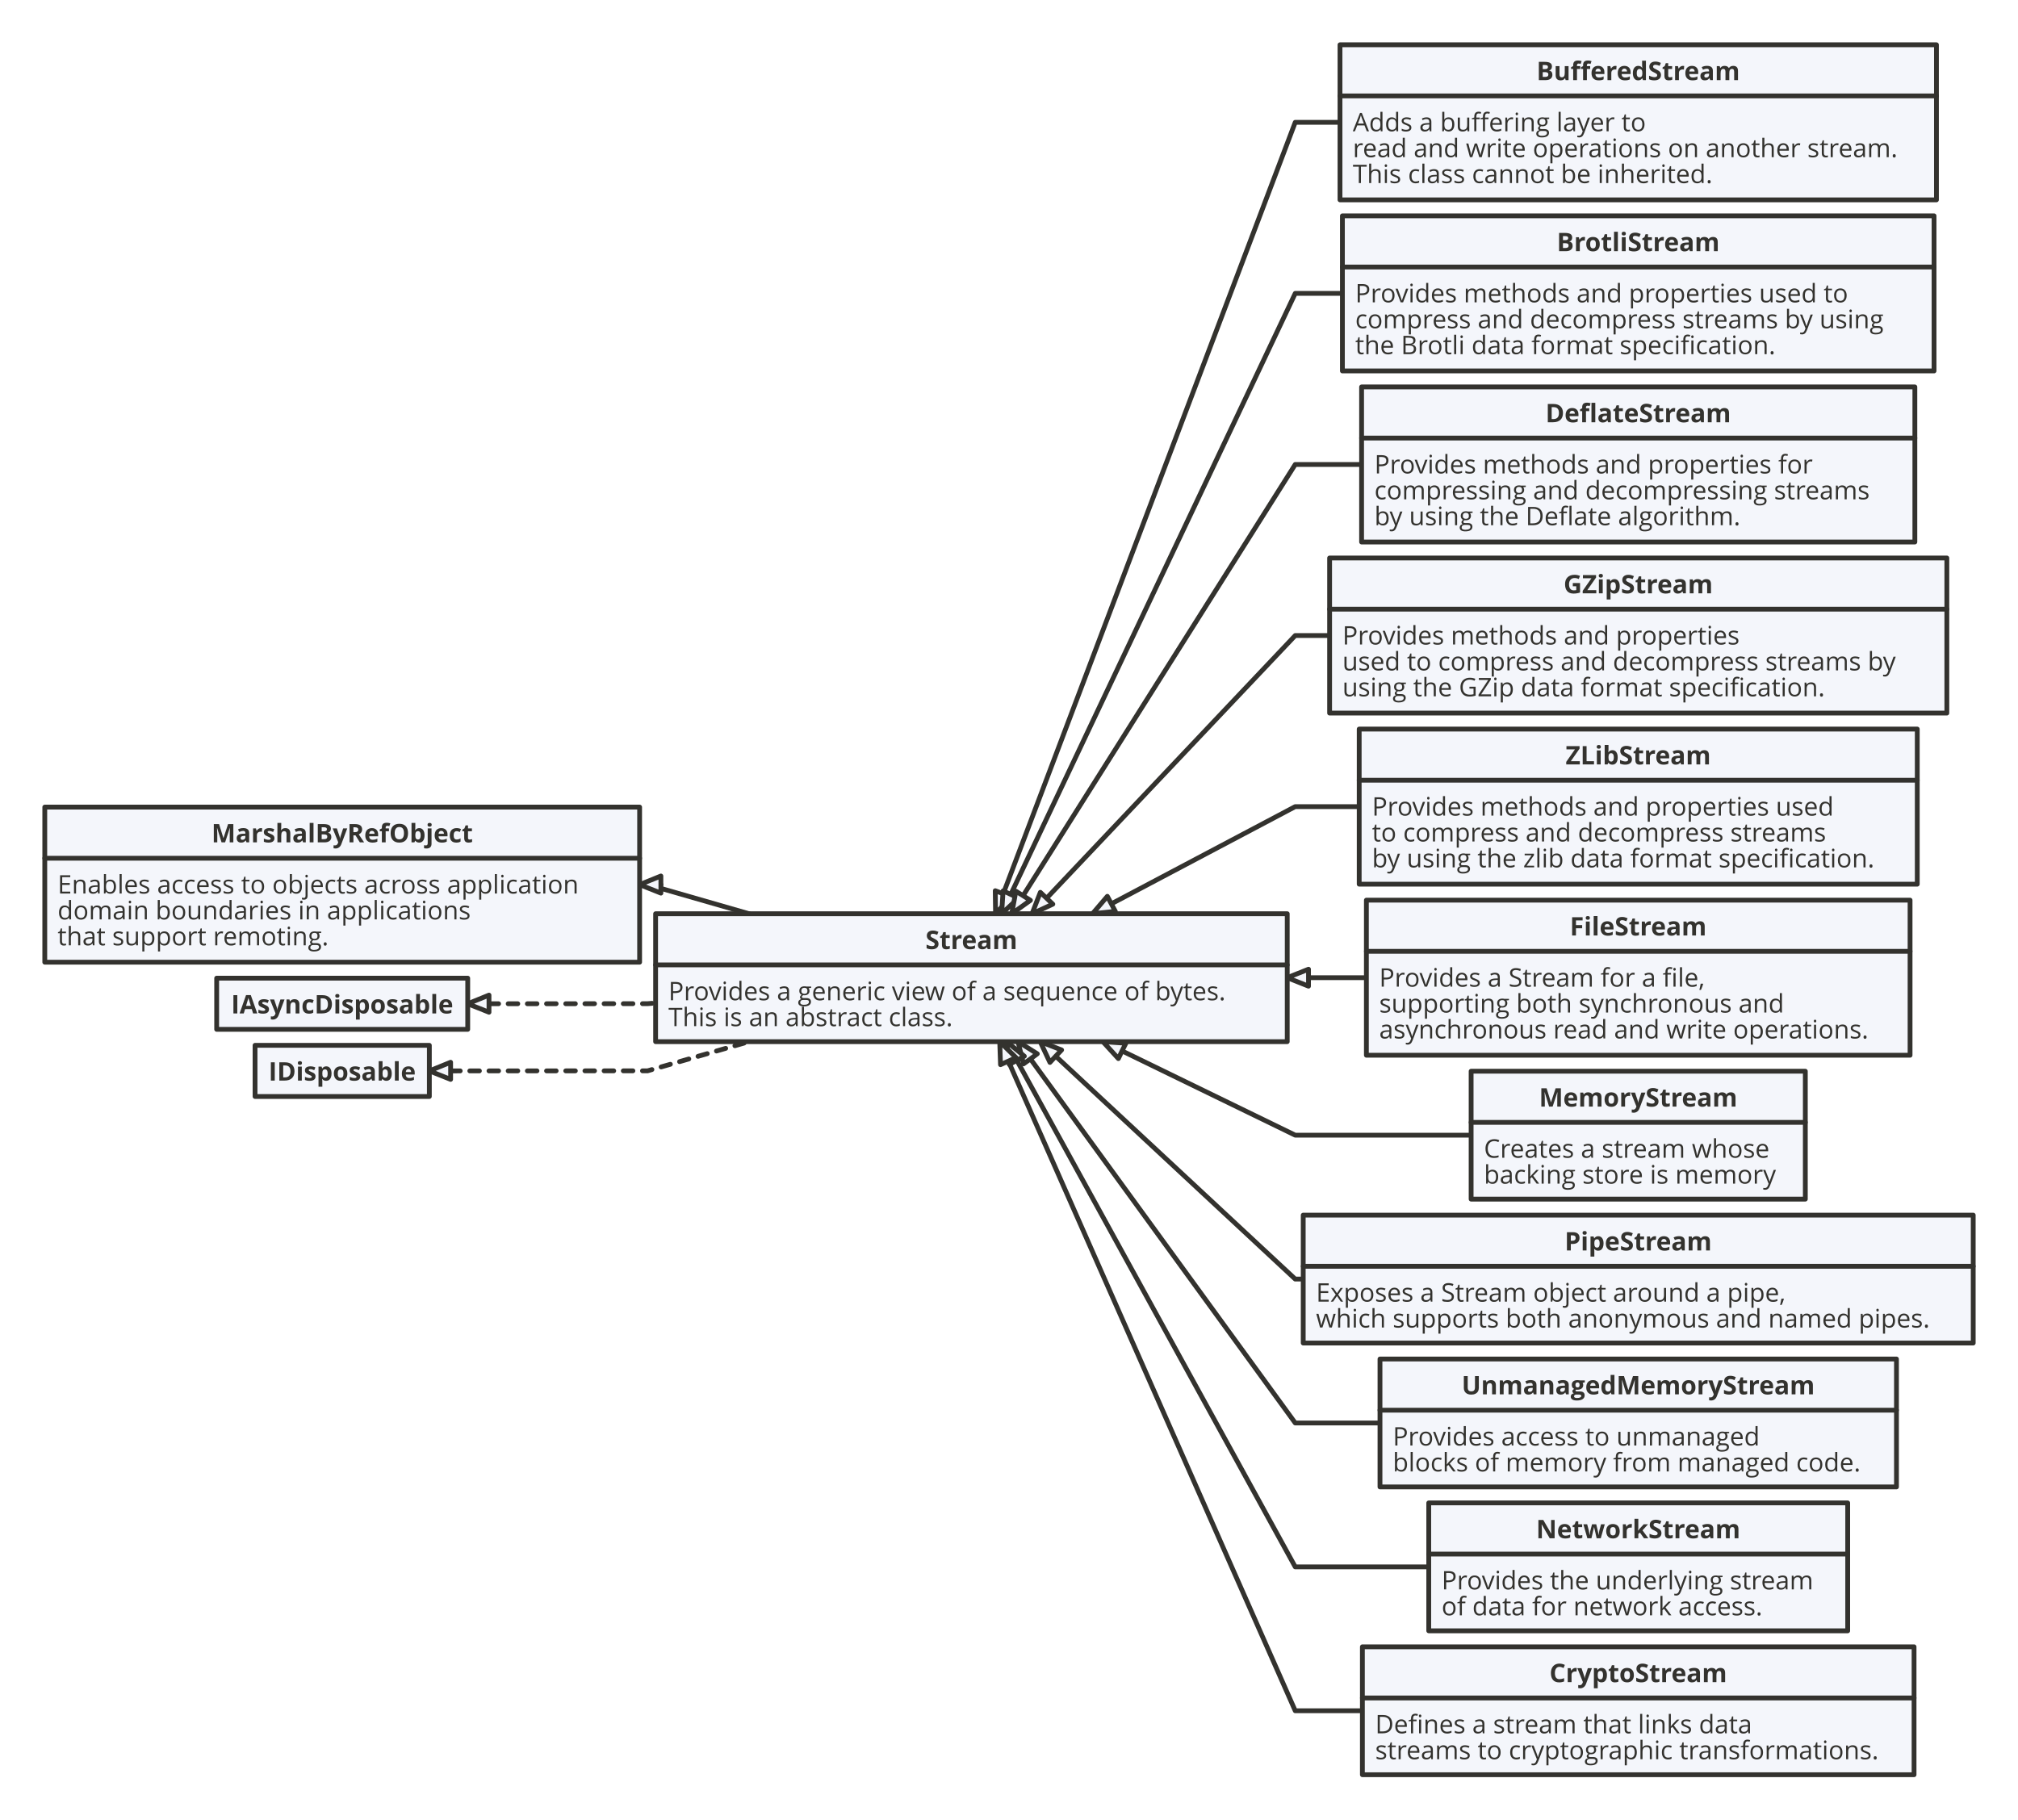
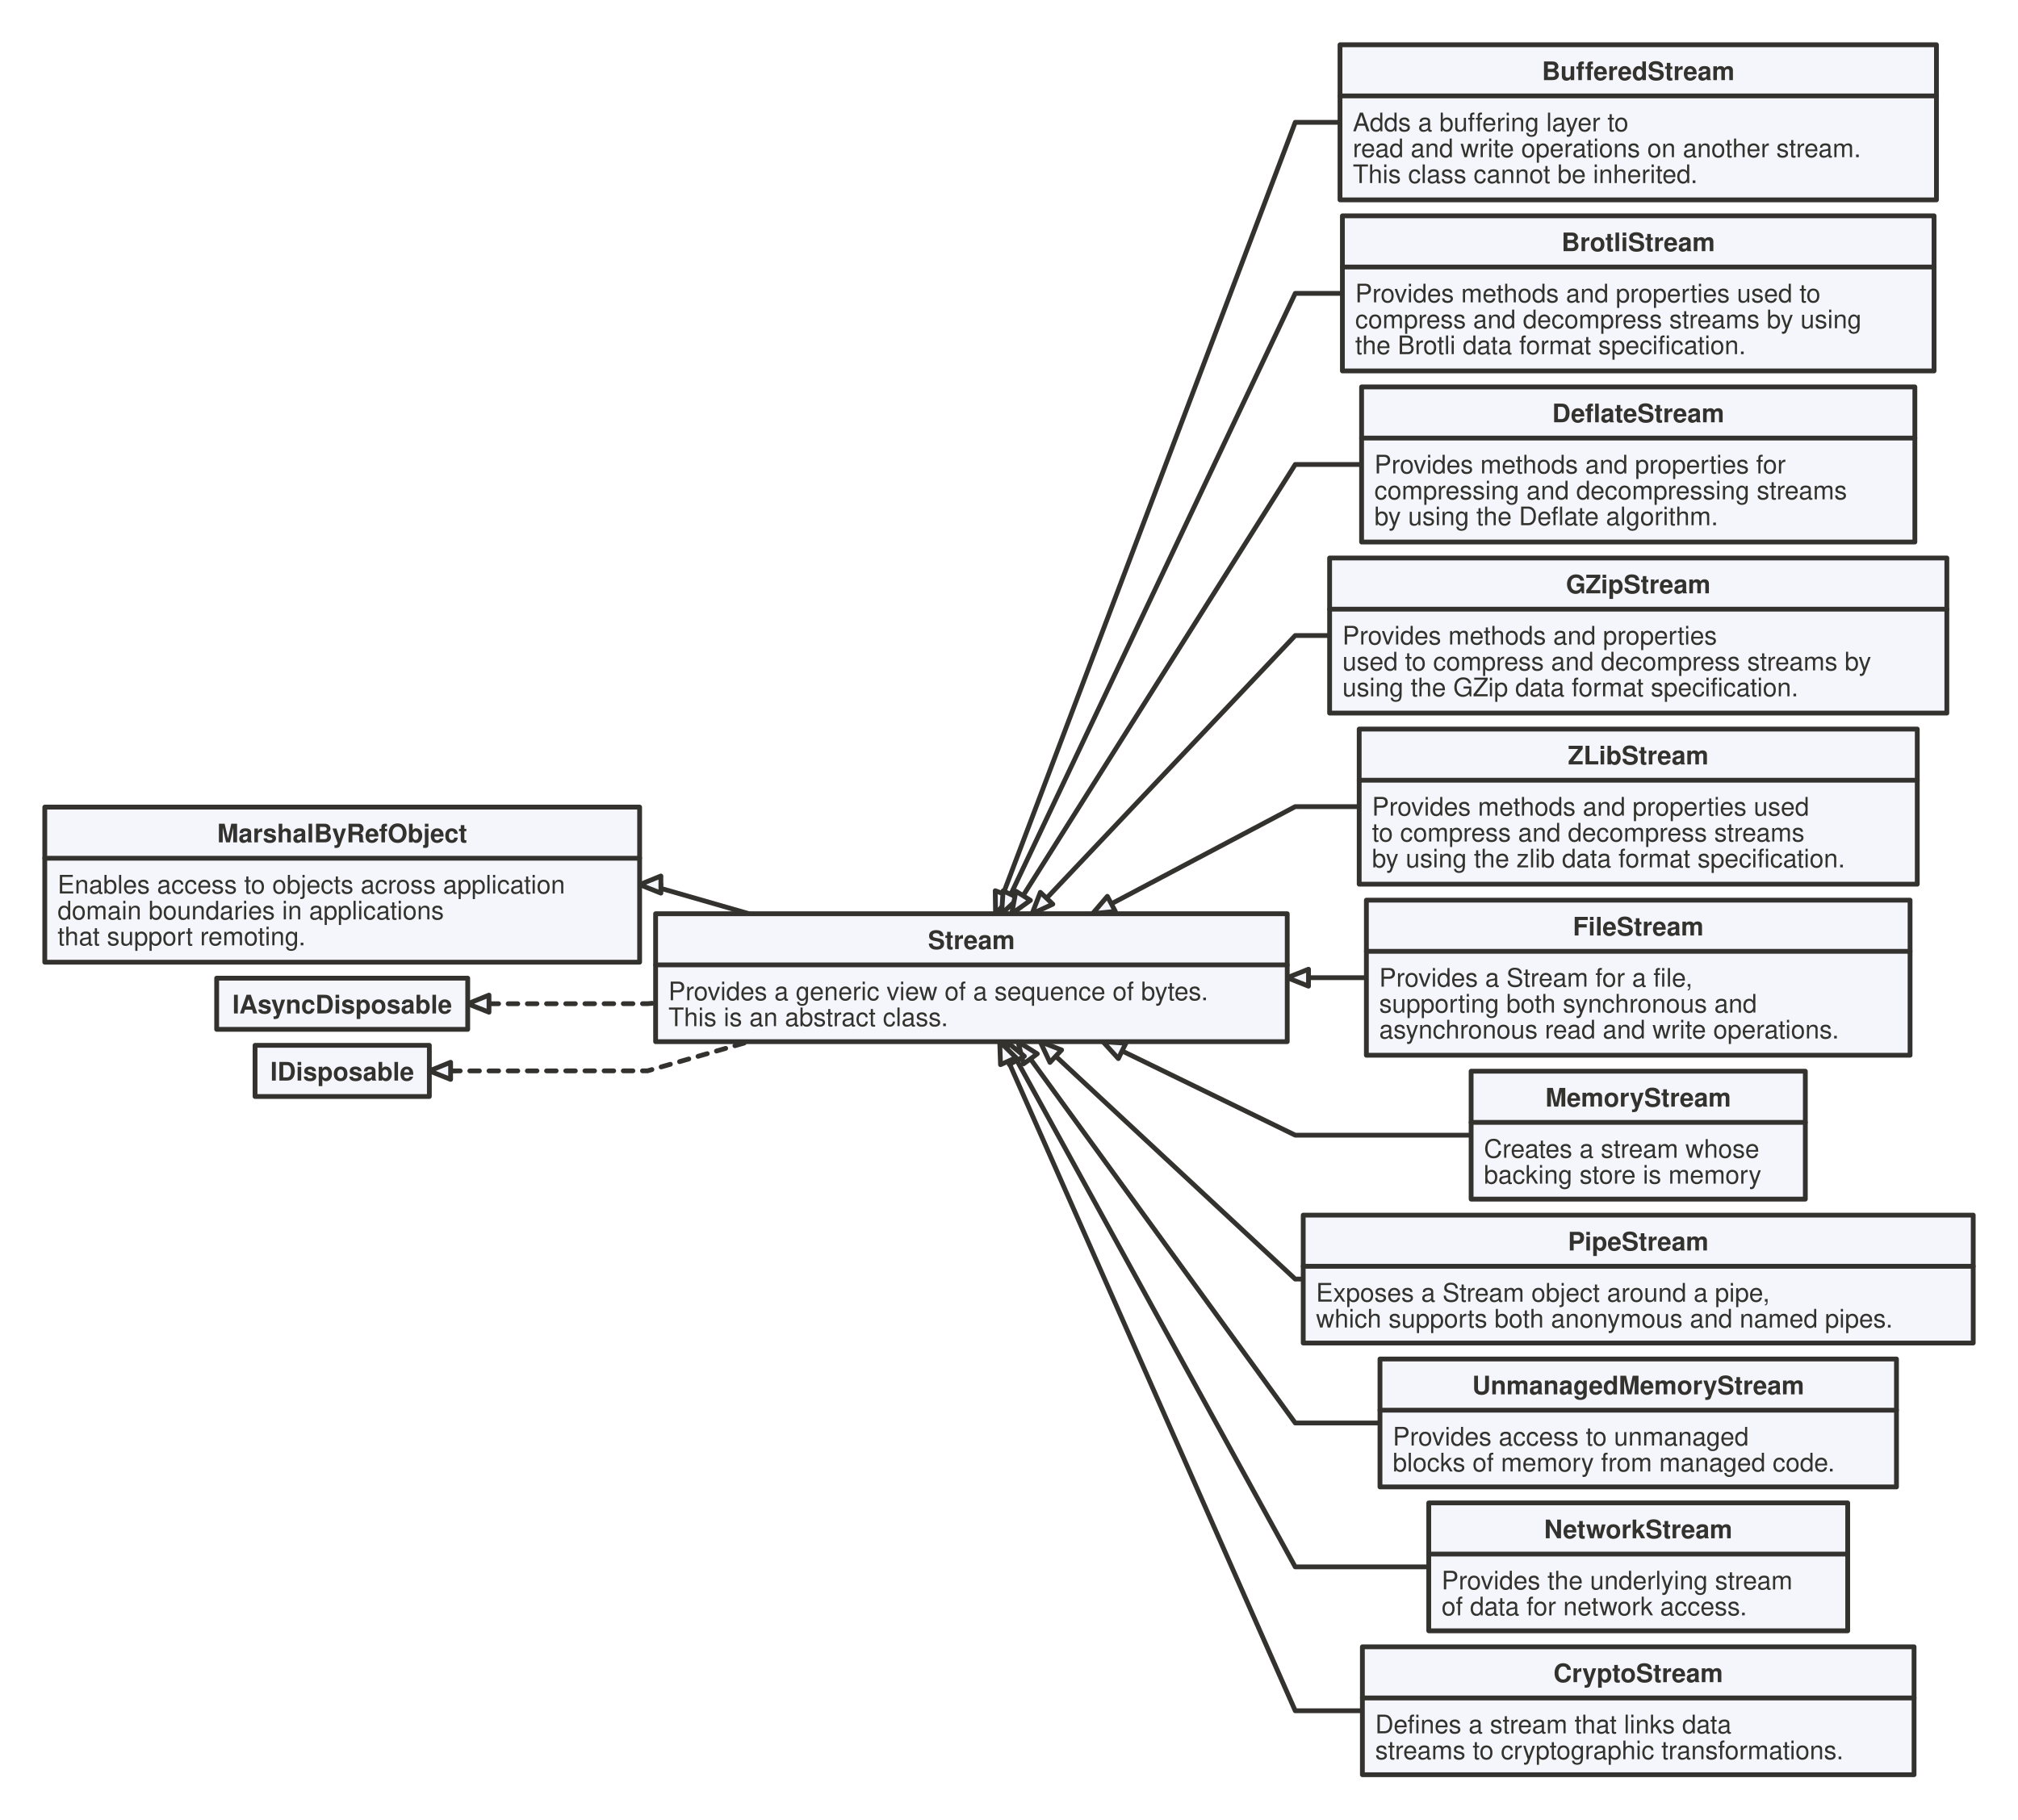
<svg xmlns="http://www.w3.org/2000/svg" version="1.1" baseProfile="full" width="1262.0" height="1138.0" viewBox="0 0 1262 1138">
-   <g stroke-width="1.0" text-align="left" font="12pt Helvetica, Arial, sans-serif" font-size="12pt" font-family="'Open Sans'" font-weight="bold" font-style="normal">
-     <g font-family="'Open Sans'" font-size="12pt" font-weight="bold" font-style="normal" stroke-width="3.0" stroke-linejoin="round" stroke-linecap="round" stroke="#33322E">
+   <g stroke-width="1.0" text-align="left" font="12pt Helvetica, Arial, sans-serif" font-size="12pt" font-family="Helvetica" font-weight="bold" font-style="normal">
+     <g font-family="Helvetica" font-size="12pt" font-weight="bold" font-style="normal" stroke-width="3.0" stroke-linejoin="round" stroke-linecap="round" stroke="#33322E">
      <g stroke="transparent" fill="transparent">
        <rect x="0.0" y="0.0" height="1138.0" width="1262.0" stroke="none" />
      </g>
      <g transform="translate(8, 8)" fill="#33322E">
-         <g transform="translate(20, 20)" fill="#f4f6fb" font-family="'Open Sans'" font-size="12pt" font-weight="normal" font-style="normal">
+         <g transform="translate(20, 20)" fill="#f4f6fb" font-family="Helvetica" font-size="12pt" font-weight="normal" font-style="normal">
          <path d="M385.3 525.3 L377 525.25 L440.444 543.5 L440.4 543.5 " fill="none" />
          <path d="M385.3 519.9 L385.3 525.3 L385.3 530.6 L372.0 525.3 Z" />
          <g stroke-dasharray="6 6">
            <path d="M277.8 599.8 L377 599.75 L382 599.349 L382.0 599.3 " fill="none" />
          </g>
          <path d="M277.8 594.4 L277.8 599.8 L277.8 605.1 L264.5 599.8 Z" />
          <g stroke-dasharray="6 6">
            <path d="M253.8 641.8 L377 641.75 L440.444 623.5 L440.4 623.5 " fill="none" />
          </g>
          <path d="M253.8 636.4 L253.8 641.8 L253.8 647.1 L240.5 641.8 Z" />
          <path d="M599.4 531.0 L782 48.5 L810 48.5 L810.0 48.5 " fill="none" />
          <path d="M594.4 529.1 L599.4 531.0 L604.3 532.9 L594.6 543.5 Z" />
          <path d="M604.1 531.4 L782 155.5 L811.5 155.5 L811.5 155.5 " fill="none" />
          <path d="M599.3 529.2 L604.1 531.4 L608.9 533.7 L598.4 543.5 Z" />
          <path d="M611.8 532.2 L782 262.5 L823.5 262.5 L823.5 262.5 " fill="none" />
          <path d="M607.3 529.4 L611.8 532.2 L616.4 535.1 L604.7 543.5 Z" />
          <path d="M626.5 533.8 L782 369.5 L803.5 369.5 L803.5 369.5 " fill="none" />
          <path d="M622.6 530.1 L626.5 533.8 L630.4 537.5 L617.4 543.5 Z" />
          <path d="M667.0 537.3 L782 476.5 L822 476.5 L822.0 476.5 " fill="none" />
          <path d="M664.5 532.6 L667.0 537.3 L669.5 542.0 L655.2 543.5 Z" />
          <path d="M790.3 583.5 L782 583.5 L826.5 583.5 L826.5 583.5 " fill="none" />
          <path d="M790.3 578.2 L790.3 583.5 L790.3 588.8 L777.0 583.5 Z" />
          <path d="M673.7 629.3 L782 682 L892 682 L892.0 682.0 " fill="none" />
          <path d="M676.1 624.5 L673.7 629.3 L671.4 634.1 L661.7 623.5 Z" />
          <path d="M632.2 632.6 L782 772 L787 772 L787.0 772.0 " fill="none" />
          <path d="M635.9 628.7 L632.2 632.6 L628.6 636.5 L622.5 623.5 Z" />
          <path d="M616.4 634.3 L782 862 L835 862 L835.0 862.0 " fill="none" />
          <path d="M620.7 631.1 L616.4 634.3 L612.1 637.4 L608.6 623.5 Z" />
          <path d="M607.9 635.2 L782 952 L865.5 952 L865.5 952.0 " fill="none" />
          <path d="M612.6 632.6 L607.9 635.2 L603.2 637.8 L601.5 623.5 Z" />
          <path d="M602.6 635.7 L782 1042 L824 1042 L824.0 1042.0 " fill="none" />
          <path d="M607.4 633.5 L602.6 635.7 L597.7 637.9 L597.2 623.5 Z" />
          <g data-name="MarshalByRefObject">
            <g fill="#f4f6fb" stroke="#33322E" data-name="MarshalByRefObject">
              <rect x="0.0" y="476.8" height="97.0" width="372.0" data-name="MarshalByRefObject" />
              <path d="M0.0 508.8 L372.0 508.8" fill="none" data-name="MarshalByRefObject" />
            </g>
-             <g transform="translate(0, 476.75)" font-family="'Open Sans'" font-size="12pt" font-weight="bold" font-style="normal" data-name="MarshalByRefObject" data-compartment="0">
+             <g transform="translate(0, 476.75)" font-family="Helvetica" font-size="12pt" font-weight="bold" font-style="normal" data-name="MarshalByRefObject" data-compartment="0">
              <g transform="translate(8, 8)" fill="#33322E" text-align="center" data-name="MarshalByRefObject" data-compartment="0">
                <text x="178.0" y="14.1" stroke="none" text-anchor="middle" data-name="MarshalByRefObject" data-compartment="0">MarshalByRefObject</text>
              </g>
            </g>
-             <g transform="translate(0, 508.75)" font-family="'Open Sans'" font-size="12pt" font-weight="normal" font-style="normal" data-name="MarshalByRefObject" data-compartment="1">
+             <g transform="translate(0, 508.75)" font-family="Helvetica" font-size="12pt" font-weight="normal" font-style="normal" data-name="MarshalByRefObject" data-compartment="1">
              <g transform="translate(8, 8)" fill="#33322E" text-align="left" data-name="MarshalByRefObject" data-compartment="1">
                <text x="0.0" y="14.1" stroke="none" data-name="MarshalByRefObject" data-compartment="1">Enables access to objects across application</text>
                <text x="0.0" y="30.3" stroke="none" data-name="MarshalByRefObject" data-compartment="1">domain boundaries in applications</text>
                <text x="0.0" y="46.5" stroke="none" data-name="MarshalByRefObject" data-compartment="1">that support remoting.</text>
              </g>
            </g>
          </g>
          <g data-name="Stream">
            <g fill="#f4f6fb" stroke="#33322E" data-name="Stream">
              <rect x="382.0" y="543.5" height="80.0" width="395.0" data-name="Stream" />
              <path d="M382.0 575.5 L777.0 575.5" fill="none" data-name="Stream" />
            </g>
-             <g transform="translate(382, 543.5)" font-family="'Open Sans'" font-size="12pt" font-weight="bold" font-style="normal" data-name="Stream" data-compartment="0">
+             <g transform="translate(382, 543.5)" font-family="Helvetica" font-size="12pt" font-weight="bold" font-style="normal" data-name="Stream" data-compartment="0">
              <g transform="translate(8, 8)" fill="#33322E" text-align="center" data-name="Stream" data-compartment="0">
                <text x="189.5" y="14.1" stroke="none" text-anchor="middle" data-name="Stream" data-compartment="0">Stream</text>
              </g>
            </g>
-             <g transform="translate(382, 575.5)" font-family="'Open Sans'" font-size="12pt" font-weight="normal" font-style="normal" data-name="Stream" data-compartment="1">
+             <g transform="translate(382, 575.5)" font-family="Helvetica" font-size="12pt" font-weight="normal" font-style="normal" data-name="Stream" data-compartment="1">
              <g transform="translate(8, 8)" fill="#33322E" text-align="left" data-name="Stream" data-compartment="1">
                <text x="0.0" y="14.1" stroke="none" data-name="Stream" data-compartment="1">Provides a generic view of a sequence of bytes.</text>
                <text x="0.0" y="30.3" stroke="none" data-name="Stream" data-compartment="1">This is an abstract class.</text>
              </g>
            </g>
          </g>
          <g data-name="BufferedStream">
            <g fill="#f4f6fb" stroke="#33322E" data-name="BufferedStream">
              <rect x="810.0" y="0.0" height="97.0" width="373.0" data-name="BufferedStream" />
              <path d="M810.0 32.0 L1183.0 32.0" fill="none" data-name="BufferedStream" />
            </g>
-             <g transform="translate(810, 0)" font-family="'Open Sans'" font-size="12pt" font-weight="bold" font-style="normal" data-name="BufferedStream" data-compartment="0">
+             <g transform="translate(810, 0)" font-family="Helvetica" font-size="12pt" font-weight="bold" font-style="normal" data-name="BufferedStream" data-compartment="0">
              <g transform="translate(8, 8)" fill="#33322E" text-align="center" data-name="BufferedStream" data-compartment="0">
                <text x="178.5" y="14.1" stroke="none" text-anchor="middle" data-name="BufferedStream" data-compartment="0">BufferedStream</text>
              </g>
            </g>
-             <g transform="translate(810, 32)" font-family="'Open Sans'" font-size="12pt" font-weight="normal" font-style="normal" data-name="BufferedStream" data-compartment="1">
+             <g transform="translate(810, 32)" font-family="Helvetica" font-size="12pt" font-weight="normal" font-style="normal" data-name="BufferedStream" data-compartment="1">
              <g transform="translate(8, 8)" fill="#33322E" text-align="left" data-name="BufferedStream" data-compartment="1">
                <text x="0.0" y="14.1" stroke="none" data-name="BufferedStream" data-compartment="1">Adds a buffering layer to</text>
                <text x="0.0" y="30.3" stroke="none" data-name="BufferedStream" data-compartment="1">read and write operations on another stream.</text>
                <text x="0.0" y="46.5" stroke="none" data-name="BufferedStream" data-compartment="1">This class cannot be inherited.</text>
              </g>
            </g>
          </g>
          <g data-name="BrotliStream">
            <g fill="#f4f6fb" stroke="#33322E" data-name="BrotliStream">
              <rect x="811.5" y="107.0" height="97.0" width="370.0" data-name="BrotliStream" />
              <path d="M811.5 139.0 L1181.5 139.0" fill="none" data-name="BrotliStream" />
            </g>
-             <g transform="translate(811.5, 107)" font-family="'Open Sans'" font-size="12pt" font-weight="bold" font-style="normal" data-name="BrotliStream" data-compartment="0">
+             <g transform="translate(811.5, 107)" font-family="Helvetica" font-size="12pt" font-weight="bold" font-style="normal" data-name="BrotliStream" data-compartment="0">
              <g transform="translate(8, 8)" fill="#33322E" text-align="center" data-name="BrotliStream" data-compartment="0">
                <text x="177.0" y="14.1" stroke="none" text-anchor="middle" data-name="BrotliStream" data-compartment="0">BrotliStream</text>
              </g>
            </g>
-             <g transform="translate(811.5, 139)" font-family="'Open Sans'" font-size="12pt" font-weight="normal" font-style="normal" data-name="BrotliStream" data-compartment="1">
+             <g transform="translate(811.5, 139)" font-family="Helvetica" font-size="12pt" font-weight="normal" font-style="normal" data-name="BrotliStream" data-compartment="1">
              <g transform="translate(8, 8)" fill="#33322E" text-align="left" data-name="BrotliStream" data-compartment="1">
                <text x="0.0" y="14.1" stroke="none" data-name="BrotliStream" data-compartment="1">Provides methods and properties used to</text>
                <text x="0.0" y="30.3" stroke="none" data-name="BrotliStream" data-compartment="1">compress and decompress streams by using</text>
                <text x="0.0" y="46.5" stroke="none" data-name="BrotliStream" data-compartment="1">the Brotli data format specification.</text>
              </g>
            </g>
          </g>
          <g data-name="DeflateStream">
            <g fill="#f4f6fb" stroke="#33322E" data-name="DeflateStream">
              <rect x="823.5" y="214.0" height="97.0" width="346.0" data-name="DeflateStream" />
              <path d="M823.5 246.0 L1169.5 246.0" fill="none" data-name="DeflateStream" />
            </g>
-             <g transform="translate(823.5, 214)" font-family="'Open Sans'" font-size="12pt" font-weight="bold" font-style="normal" data-name="DeflateStream" data-compartment="0">
+             <g transform="translate(823.5, 214)" font-family="Helvetica" font-size="12pt" font-weight="bold" font-style="normal" data-name="DeflateStream" data-compartment="0">
              <g transform="translate(8, 8)" fill="#33322E" text-align="center" data-name="DeflateStream" data-compartment="0">
                <text x="165.0" y="14.1" stroke="none" text-anchor="middle" data-name="DeflateStream" data-compartment="0">DeflateStream</text>
              </g>
            </g>
-             <g transform="translate(823.5, 246)" font-family="'Open Sans'" font-size="12pt" font-weight="normal" font-style="normal" data-name="DeflateStream" data-compartment="1">
+             <g transform="translate(823.5, 246)" font-family="Helvetica" font-size="12pt" font-weight="normal" font-style="normal" data-name="DeflateStream" data-compartment="1">
              <g transform="translate(8, 8)" fill="#33322E" text-align="left" data-name="DeflateStream" data-compartment="1">
                <text x="0.0" y="14.1" stroke="none" data-name="DeflateStream" data-compartment="1">Provides methods and properties for</text>
                <text x="0.0" y="30.3" stroke="none" data-name="DeflateStream" data-compartment="1">compressing and decompressing streams</text>
                <text x="0.0" y="46.5" stroke="none" data-name="DeflateStream" data-compartment="1">by using the Deflate algorithm.</text>
              </g>
            </g>
          </g>
          <g data-name="GZipStream">
            <g fill="#f4f6fb" stroke="#33322E" data-name="GZipStream">
              <rect x="803.5" y="321.0" height="97.0" width="386.0" data-name="GZipStream" />
              <path d="M803.5 353.0 L1189.5 353.0" fill="none" data-name="GZipStream" />
            </g>
-             <g transform="translate(803.5, 321)" font-family="'Open Sans'" font-size="12pt" font-weight="bold" font-style="normal" data-name="GZipStream" data-compartment="0">
+             <g transform="translate(803.5, 321)" font-family="Helvetica" font-size="12pt" font-weight="bold" font-style="normal" data-name="GZipStream" data-compartment="0">
              <g transform="translate(8, 8)" fill="#33322E" text-align="center" data-name="GZipStream" data-compartment="0">
                <text x="185.0" y="14.1" stroke="none" text-anchor="middle" data-name="GZipStream" data-compartment="0">GZipStream</text>
              </g>
            </g>
-             <g transform="translate(803.5, 353)" font-family="'Open Sans'" font-size="12pt" font-weight="normal" font-style="normal" data-name="GZipStream" data-compartment="1">
+             <g transform="translate(803.5, 353)" font-family="Helvetica" font-size="12pt" font-weight="normal" font-style="normal" data-name="GZipStream" data-compartment="1">
              <g transform="translate(8, 8)" fill="#33322E" text-align="left" data-name="GZipStream" data-compartment="1">
                <text x="0.0" y="14.1" stroke="none" data-name="GZipStream" data-compartment="1">Provides methods and properties</text>
                <text x="0.0" y="30.3" stroke="none" data-name="GZipStream" data-compartment="1">used to compress and decompress streams by</text>
                <text x="0.0" y="46.5" stroke="none" data-name="GZipStream" data-compartment="1">using the GZip data format specification.</text>
              </g>
            </g>
          </g>
          <g data-name="ZLibStream">
            <g fill="#f4f6fb" stroke="#33322E" data-name="ZLibStream">
              <rect x="822.0" y="428.0" height="97.0" width="349.0" data-name="ZLibStream" />
              <path d="M822.0 460.0 L1171.0 460.0" fill="none" data-name="ZLibStream" />
            </g>
-             <g transform="translate(822, 428)" font-family="'Open Sans'" font-size="12pt" font-weight="bold" font-style="normal" data-name="ZLibStream" data-compartment="0">
+             <g transform="translate(822, 428)" font-family="Helvetica" font-size="12pt" font-weight="bold" font-style="normal" data-name="ZLibStream" data-compartment="0">
              <g transform="translate(8, 8)" fill="#33322E" text-align="center" data-name="ZLibStream" data-compartment="0">
                <text x="166.5" y="14.1" stroke="none" text-anchor="middle" data-name="ZLibStream" data-compartment="0">ZLibStream</text>
              </g>
            </g>
-             <g transform="translate(822, 460)" font-family="'Open Sans'" font-size="12pt" font-weight="normal" font-style="normal" data-name="ZLibStream" data-compartment="1">
+             <g transform="translate(822, 460)" font-family="Helvetica" font-size="12pt" font-weight="normal" font-style="normal" data-name="ZLibStream" data-compartment="1">
              <g transform="translate(8, 8)" fill="#33322E" text-align="left" data-name="ZLibStream" data-compartment="1">
                <text x="0.0" y="14.1" stroke="none" data-name="ZLibStream" data-compartment="1">Provides methods and properties used</text>
                <text x="0.0" y="30.3" stroke="none" data-name="ZLibStream" data-compartment="1">to compress and decompress streams</text>
                <text x="0.0" y="46.5" stroke="none" data-name="ZLibStream" data-compartment="1">by using the zlib data format specification.</text>
              </g>
            </g>
          </g>
          <g data-name="FileStream">
            <g fill="#f4f6fb" stroke="#33322E" data-name="FileStream">
              <rect x="826.5" y="535.0" height="97.0" width="340.0" data-name="FileStream" />
              <path d="M826.5 567.0 L1166.5 567.0" fill="none" data-name="FileStream" />
            </g>
-             <g transform="translate(826.5, 535)" font-family="'Open Sans'" font-size="12pt" font-weight="bold" font-style="normal" data-name="FileStream" data-compartment="0">
+             <g transform="translate(826.5, 535)" font-family="Helvetica" font-size="12pt" font-weight="bold" font-style="normal" data-name="FileStream" data-compartment="0">
              <g transform="translate(8, 8)" fill="#33322E" text-align="center" data-name="FileStream" data-compartment="0">
                <text x="162.0" y="14.1" stroke="none" text-anchor="middle" data-name="FileStream" data-compartment="0">FileStream</text>
              </g>
            </g>
-             <g transform="translate(826.5, 567)" font-family="'Open Sans'" font-size="12pt" font-weight="normal" font-style="normal" data-name="FileStream" data-compartment="1">
+             <g transform="translate(826.5, 567)" font-family="Helvetica" font-size="12pt" font-weight="normal" font-style="normal" data-name="FileStream" data-compartment="1">
              <g transform="translate(8, 8)" fill="#33322E" text-align="left" data-name="FileStream" data-compartment="1">
                <text x="0.0" y="14.1" stroke="none" data-name="FileStream" data-compartment="1">Provides a Stream for a file,</text>
                <text x="0.0" y="30.3" stroke="none" data-name="FileStream" data-compartment="1">supporting both synchronous and</text>
                <text x="0.0" y="46.5" stroke="none" data-name="FileStream" data-compartment="1">asynchronous read and write operations.</text>
              </g>
            </g>
          </g>
          <g data-name="MemoryStream">
            <g fill="#f4f6fb" stroke="#33322E" data-name="MemoryStream">
              <rect x="892.0" y="642.0" height="80.0" width="209.0" data-name="MemoryStream" />
              <path d="M892.0 674.0 L1101.0 674.0" fill="none" data-name="MemoryStream" />
            </g>
-             <g transform="translate(892, 642)" font-family="'Open Sans'" font-size="12pt" font-weight="bold" font-style="normal" data-name="MemoryStream" data-compartment="0">
+             <g transform="translate(892, 642)" font-family="Helvetica" font-size="12pt" font-weight="bold" font-style="normal" data-name="MemoryStream" data-compartment="0">
              <g transform="translate(8, 8)" fill="#33322E" text-align="center" data-name="MemoryStream" data-compartment="0">
                <text x="96.5" y="14.1" stroke="none" text-anchor="middle" data-name="MemoryStream" data-compartment="0">MemoryStream</text>
              </g>
            </g>
-             <g transform="translate(892, 674)" font-family="'Open Sans'" font-size="12pt" font-weight="normal" font-style="normal" data-name="MemoryStream" data-compartment="1">
+             <g transform="translate(892, 674)" font-family="Helvetica" font-size="12pt" font-weight="normal" font-style="normal" data-name="MemoryStream" data-compartment="1">
              <g transform="translate(8, 8)" fill="#33322E" text-align="left" data-name="MemoryStream" data-compartment="1">
                <text x="0.0" y="14.1" stroke="none" data-name="MemoryStream" data-compartment="1">Creates a stream whose</text>
                <text x="0.0" y="30.3" stroke="none" data-name="MemoryStream" data-compartment="1">backing store is memory</text>
              </g>
            </g>
          </g>
          <g data-name="PipeStream">
            <g fill="#f4f6fb" stroke="#33322E" data-name="PipeStream">
              <rect x="787.0" y="732.0" height="80.0" width="419.0" data-name="PipeStream" />
              <path d="M787.0 764.0 L1206.0 764.0" fill="none" data-name="PipeStream" />
            </g>
-             <g transform="translate(787, 732)" font-family="'Open Sans'" font-size="12pt" font-weight="bold" font-style="normal" data-name="PipeStream" data-compartment="0">
+             <g transform="translate(787, 732)" font-family="Helvetica" font-size="12pt" font-weight="bold" font-style="normal" data-name="PipeStream" data-compartment="0">
              <g transform="translate(8, 8)" fill="#33322E" text-align="center" data-name="PipeStream" data-compartment="0">
                <text x="201.5" y="14.1" stroke="none" text-anchor="middle" data-name="PipeStream" data-compartment="0">PipeStream</text>
              </g>
            </g>
-             <g transform="translate(787, 764)" font-family="'Open Sans'" font-size="12pt" font-weight="normal" font-style="normal" data-name="PipeStream" data-compartment="1">
+             <g transform="translate(787, 764)" font-family="Helvetica" font-size="12pt" font-weight="normal" font-style="normal" data-name="PipeStream" data-compartment="1">
              <g transform="translate(8, 8)" fill="#33322E" text-align="left" data-name="PipeStream" data-compartment="1">
                <text x="0.0" y="14.1" stroke="none" data-name="PipeStream" data-compartment="1">Exposes a Stream object around a pipe,</text>
                <text x="0.0" y="30.3" stroke="none" data-name="PipeStream" data-compartment="1">which supports both anonymous and named pipes.</text>
              </g>
            </g>
          </g>
          <g data-name="UnmanagedMemoryStream">
            <g fill="#f4f6fb" stroke="#33322E" data-name="UnmanagedMemoryStream">
              <rect x="835.0" y="822.0" height="80.0" width="323.0" data-name="UnmanagedMemoryStream" />
              <path d="M835.0 854.0 L1158.0 854.0" fill="none" data-name="UnmanagedMemoryStream" />
            </g>
-             <g transform="translate(835, 822)" font-family="'Open Sans'" font-size="12pt" font-weight="bold" font-style="normal" data-name="UnmanagedMemoryStream" data-compartment="0">
+             <g transform="translate(835, 822)" font-family="Helvetica" font-size="12pt" font-weight="bold" font-style="normal" data-name="UnmanagedMemoryStream" data-compartment="0">
              <g transform="translate(8, 8)" fill="#33322E" text-align="center" data-name="UnmanagedMemoryStream" data-compartment="0">
                <text x="153.5" y="14.1" stroke="none" text-anchor="middle" data-name="UnmanagedMemoryStream" data-compartment="0">UnmanagedMemoryStream</text>
              </g>
            </g>
-             <g transform="translate(835, 854)" font-family="'Open Sans'" font-size="12pt" font-weight="normal" font-style="normal" data-name="UnmanagedMemoryStream" data-compartment="1">
+             <g transform="translate(835, 854)" font-family="Helvetica" font-size="12pt" font-weight="normal" font-style="normal" data-name="UnmanagedMemoryStream" data-compartment="1">
              <g transform="translate(8, 8)" fill="#33322E" text-align="left" data-name="UnmanagedMemoryStream" data-compartment="1">
                <text x="0.0" y="14.1" stroke="none" data-name="UnmanagedMemoryStream" data-compartment="1">Provides access to unmanaged</text>
                <text x="0.0" y="30.3" stroke="none" data-name="UnmanagedMemoryStream" data-compartment="1">blocks of memory from managed code.</text>
              </g>
            </g>
          </g>
          <g data-name="NetworkStream">
            <g fill="#f4f6fb" stroke="#33322E" data-name="NetworkStream">
              <rect x="865.5" y="912.0" height="80.0" width="262.0" data-name="NetworkStream" />
              <path d="M865.5 944.0 L1127.5 944.0" fill="none" data-name="NetworkStream" />
            </g>
-             <g transform="translate(865.5, 912)" font-family="'Open Sans'" font-size="12pt" font-weight="bold" font-style="normal" data-name="NetworkStream" data-compartment="0">
+             <g transform="translate(865.5, 912)" font-family="Helvetica" font-size="12pt" font-weight="bold" font-style="normal" data-name="NetworkStream" data-compartment="0">
              <g transform="translate(8, 8)" fill="#33322E" text-align="center" data-name="NetworkStream" data-compartment="0">
                <text x="123.0" y="14.1" stroke="none" text-anchor="middle" data-name="NetworkStream" data-compartment="0">NetworkStream</text>
              </g>
            </g>
-             <g transform="translate(865.5, 944)" font-family="'Open Sans'" font-size="12pt" font-weight="normal" font-style="normal" data-name="NetworkStream" data-compartment="1">
+             <g transform="translate(865.5, 944)" font-family="Helvetica" font-size="12pt" font-weight="normal" font-style="normal" data-name="NetworkStream" data-compartment="1">
              <g transform="translate(8, 8)" fill="#33322E" text-align="left" data-name="NetworkStream" data-compartment="1">
                <text x="0.0" y="14.1" stroke="none" data-name="NetworkStream" data-compartment="1">Provides the underlying stream</text>
                <text x="0.0" y="30.3" stroke="none" data-name="NetworkStream" data-compartment="1">of data for network access.</text>
              </g>
            </g>
          </g>
          <g data-name="CryptoStream">
            <g fill="#f4f6fb" stroke="#33322E" data-name="CryptoStream">
              <rect x="824.0" y="1002.0" height="80.0" width="345.0" data-name="CryptoStream" />
              <path d="M824.0 1034.0 L1169.0 1034.0" fill="none" data-name="CryptoStream" />
            </g>
-             <g transform="translate(824, 1002)" font-family="'Open Sans'" font-size="12pt" font-weight="bold" font-style="normal" data-name="CryptoStream" data-compartment="0">
+             <g transform="translate(824, 1002)" font-family="Helvetica" font-size="12pt" font-weight="bold" font-style="normal" data-name="CryptoStream" data-compartment="0">
              <g transform="translate(8, 8)" fill="#33322E" text-align="center" data-name="CryptoStream" data-compartment="0">
                <text x="164.5" y="14.1" stroke="none" text-anchor="middle" data-name="CryptoStream" data-compartment="0">CryptoStream</text>
              </g>
            </g>
-             <g transform="translate(824, 1034)" font-family="'Open Sans'" font-size="12pt" font-weight="normal" font-style="normal" data-name="CryptoStream" data-compartment="1">
+             <g transform="translate(824, 1034)" font-family="Helvetica" font-size="12pt" font-weight="normal" font-style="normal" data-name="CryptoStream" data-compartment="1">
              <g transform="translate(8, 8)" fill="#33322E" text-align="left" data-name="CryptoStream" data-compartment="1">
                <text x="0.0" y="14.1" stroke="none" data-name="CryptoStream" data-compartment="1">Defines a stream that links data</text>
                <text x="0.0" y="30.3" stroke="none" data-name="CryptoStream" data-compartment="1">streams to cryptographic transformations.</text>
              </g>
            </g>
          </g>
          <g data-name="IAsyncDisposable">
            <g fill="#f4f6fb" stroke="#33322E" data-name="IAsyncDisposable">
              <rect x="107.5" y="583.8" height="32.0" width="157.0" data-name="IAsyncDisposable" />
            </g>
-             <g transform="translate(107.5, 583.75)" font-family="'Open Sans'" font-size="12pt" font-weight="bold" font-style="normal" data-name="IAsyncDisposable" data-compartment="0">
+             <g transform="translate(107.5, 583.75)" font-family="Helvetica" font-size="12pt" font-weight="bold" font-style="normal" data-name="IAsyncDisposable" data-compartment="0">
              <g transform="translate(8, 8)" fill="#33322E" text-align="center" data-name="IAsyncDisposable" data-compartment="0">
                <text x="70.5" y="14.1" stroke="none" text-anchor="middle" data-name="IAsyncDisposable" data-compartment="0">IAsyncDisposable</text>
              </g>
            </g>
          </g>
          <g data-name="IDisposable">
            <g fill="#f4f6fb" stroke="#33322E" data-name="IDisposable">
              <rect x="131.5" y="625.8" height="32.0" width="109.0" data-name="IDisposable" />
            </g>
-             <g transform="translate(131.5, 625.75)" font-family="'Open Sans'" font-size="12pt" font-weight="bold" font-style="normal" data-name="IDisposable" data-compartment="0">
+             <g transform="translate(131.5, 625.75)" font-family="Helvetica" font-size="12pt" font-weight="bold" font-style="normal" data-name="IDisposable" data-compartment="0">
              <g transform="translate(8, 8)" fill="#33322E" text-align="center" data-name="IDisposable" data-compartment="0">
                <text x="46.5" y="14.1" stroke="none" text-anchor="middle" data-name="IDisposable" data-compartment="0">IDisposable</text>
              </g>
            </g>
          </g>
        </g>
      </g>
    </g>
  </g>
</svg>
